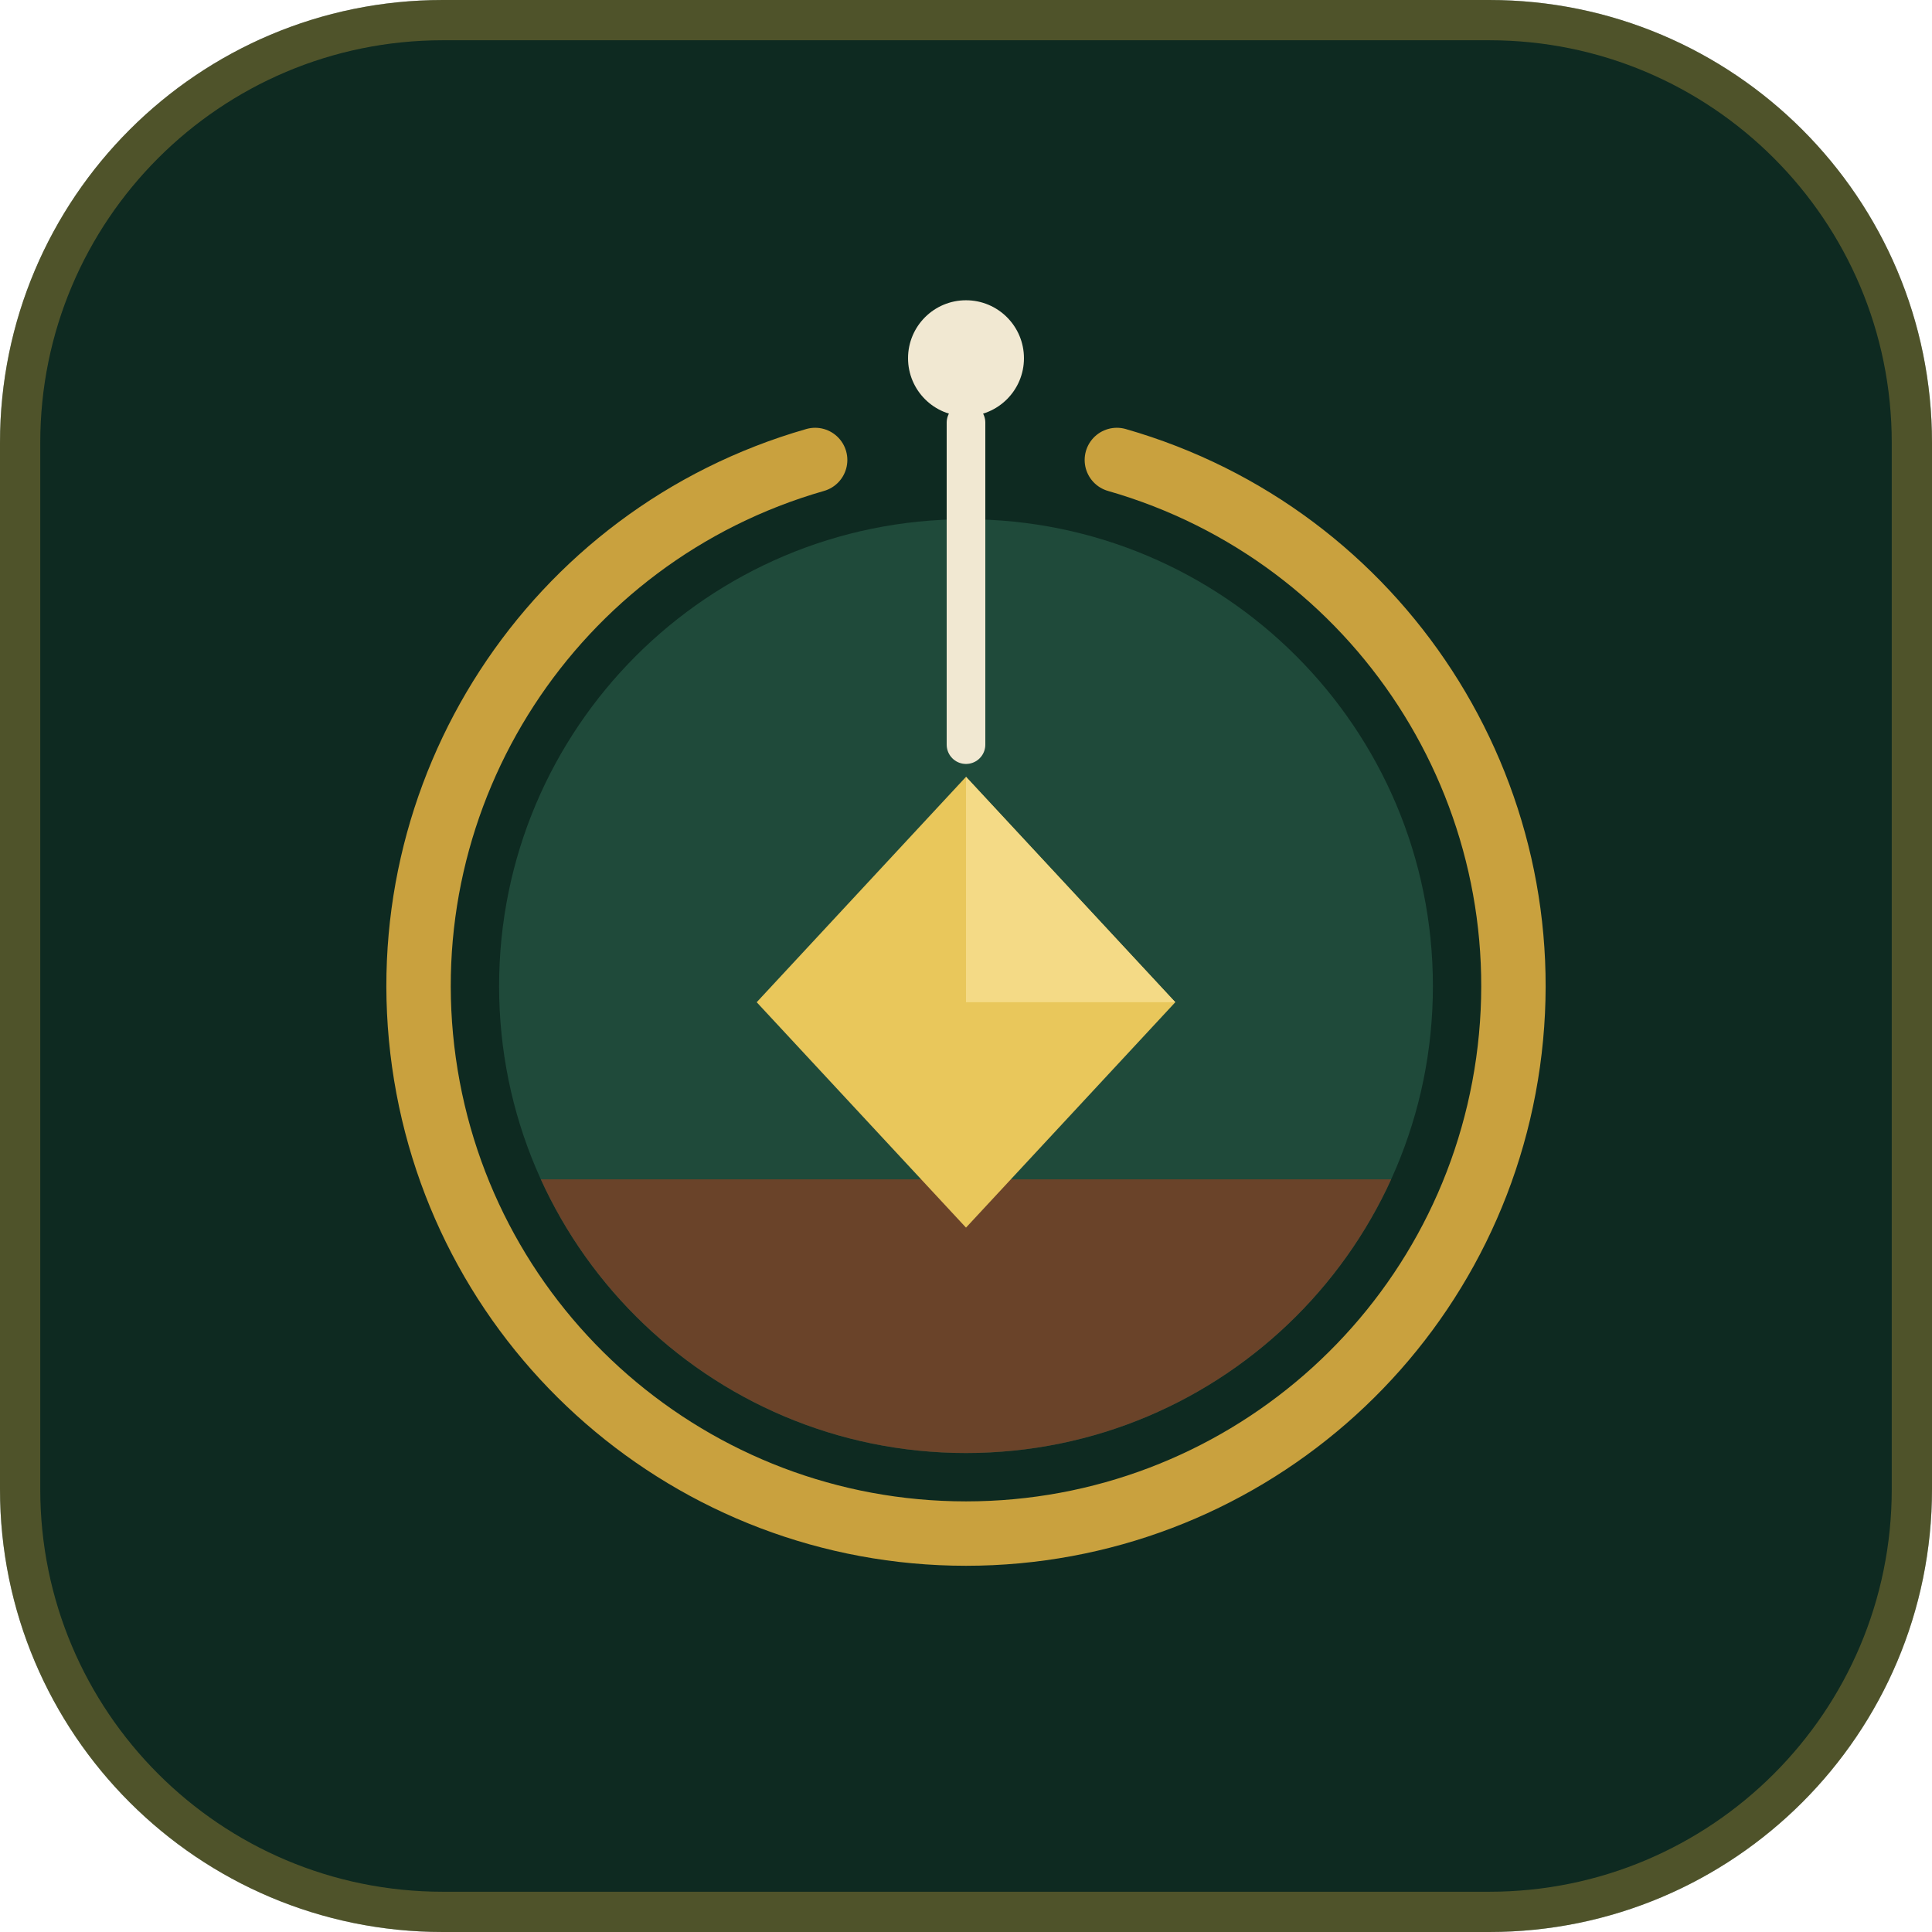
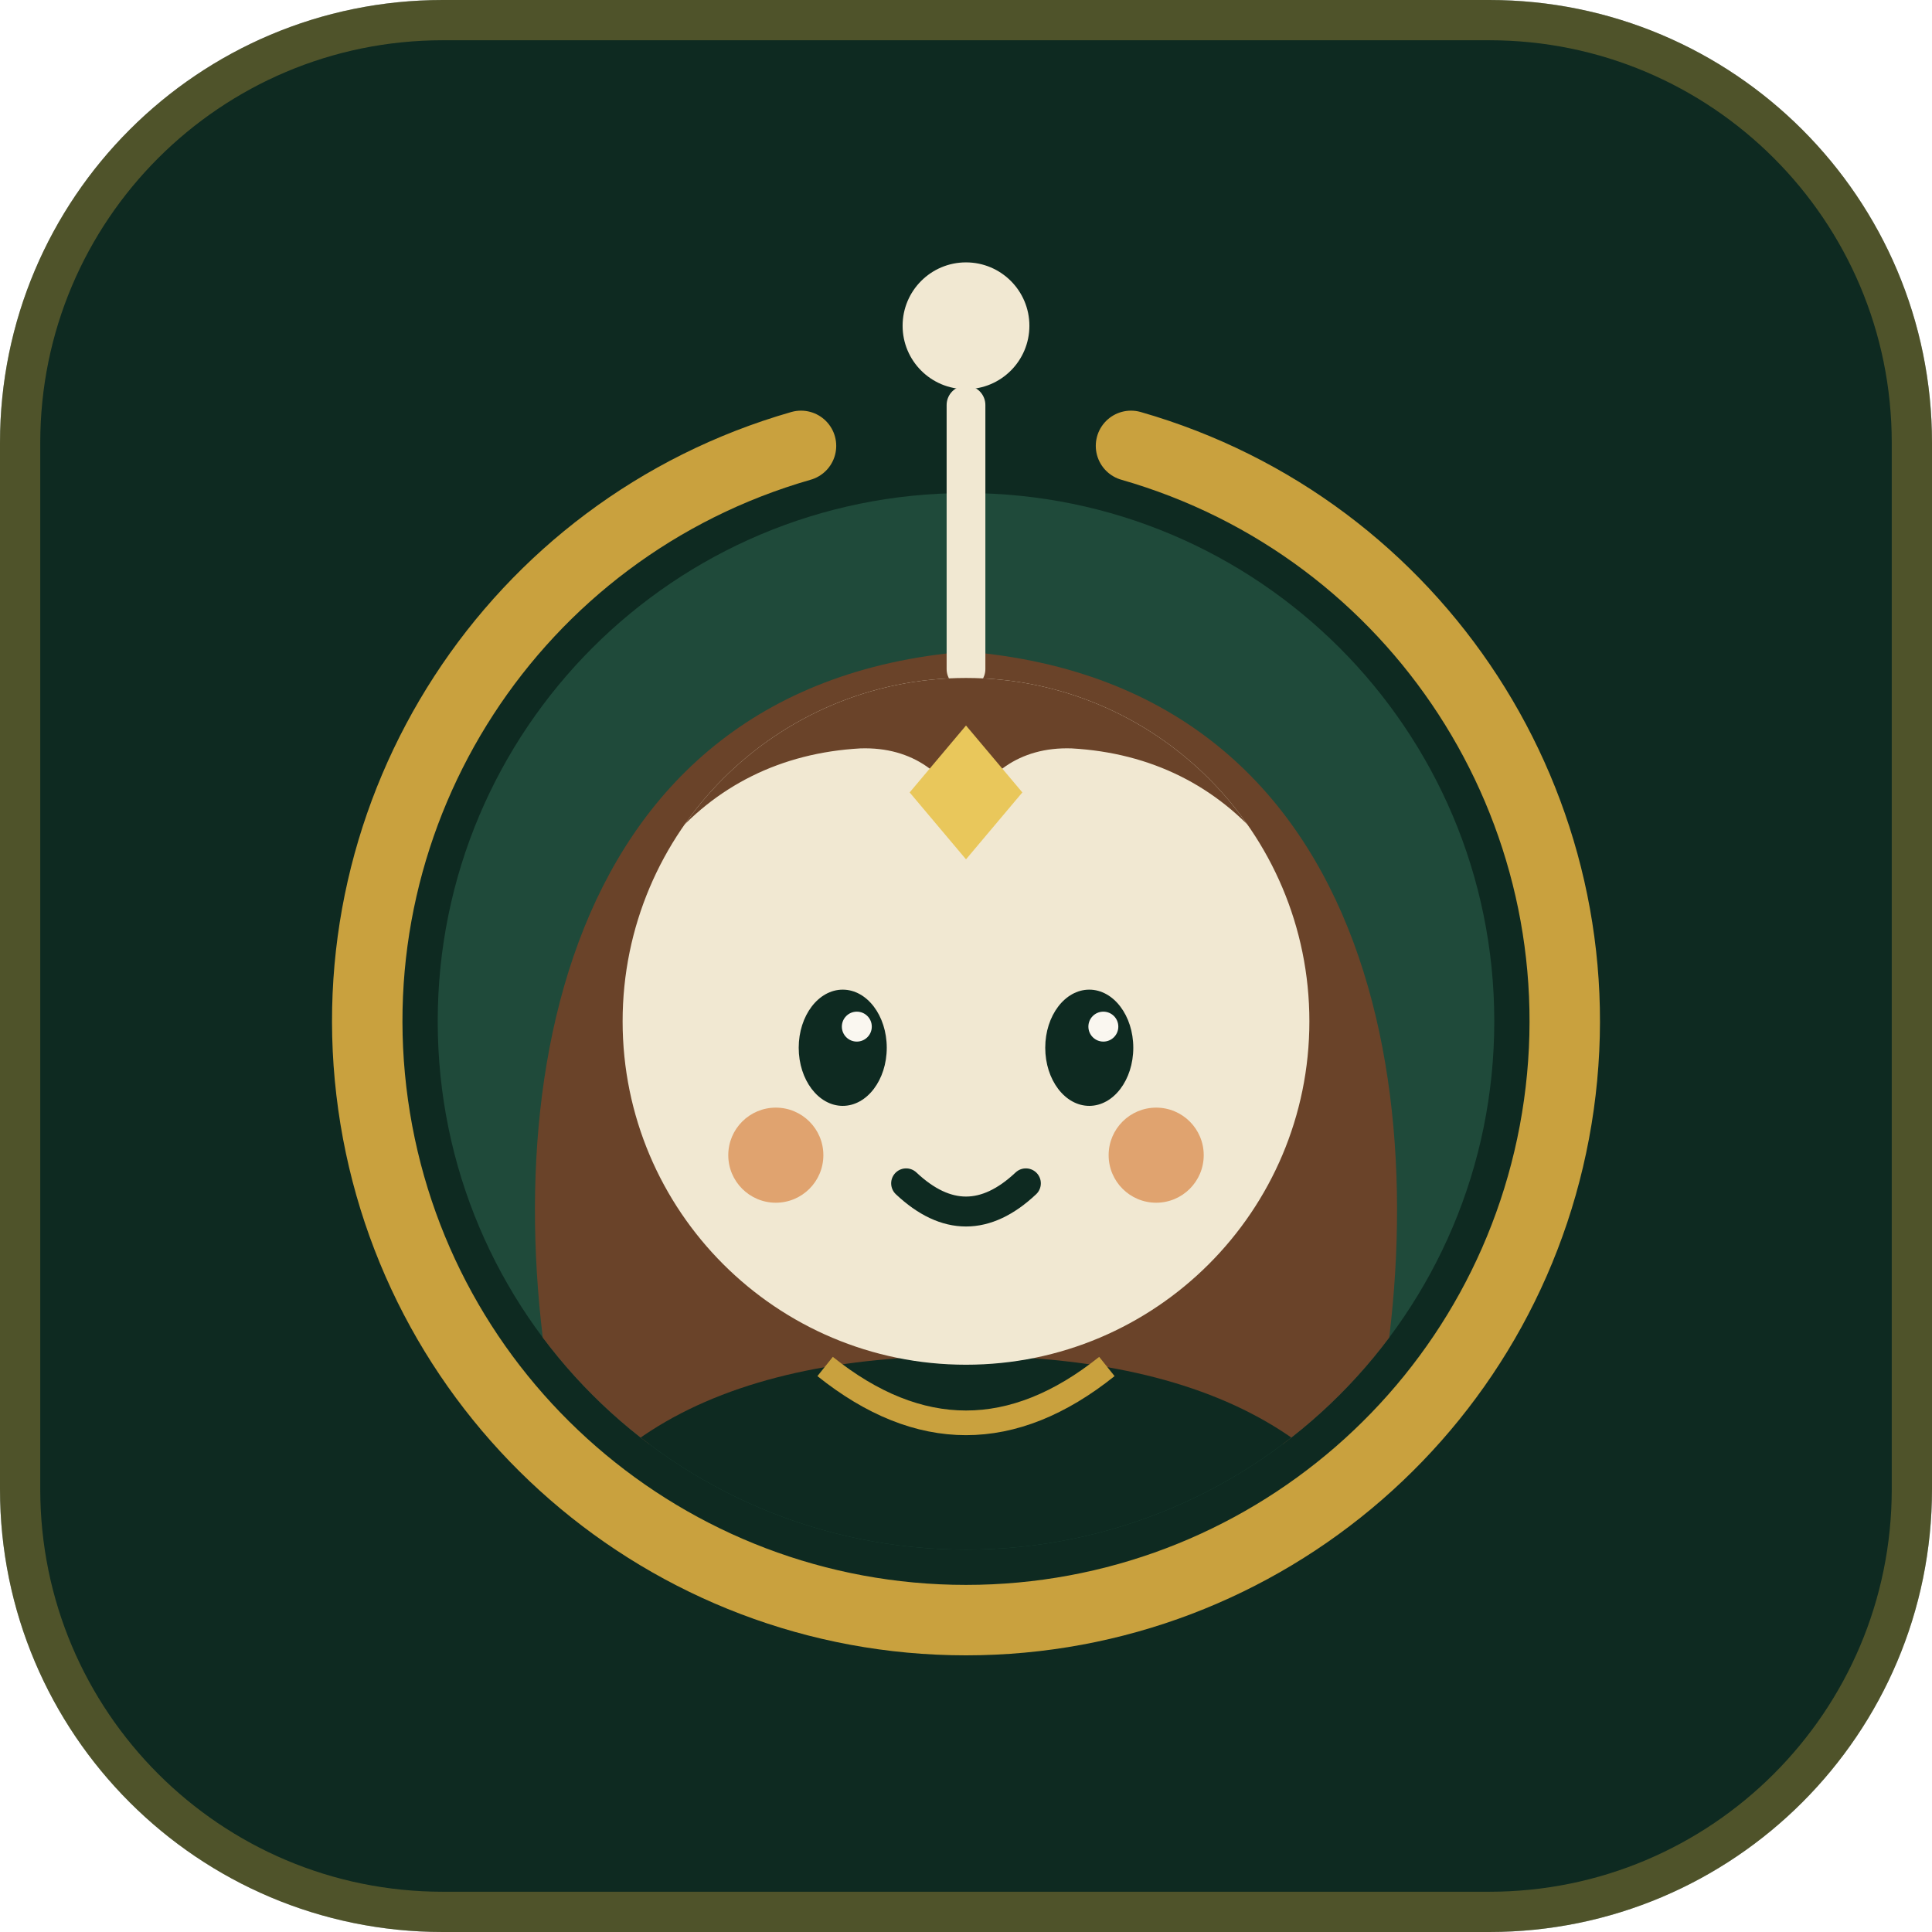
<svg xmlns="http://www.w3.org/2000/svg" viewBox="0 0 96 96" width="96" height="96" role="img" aria-labelledby="t">
+   <style>.rhea-mouth-open,.rhea-spark{opacity:0}</style>
  <rect width="96" height="96" rx="22" fill="#0E2A21" />
  <rect x="1" y="1" width="94" height="94" rx="21" fill="none" stroke="#C9A13E" stroke-opacity=".35" stroke-width="2" />
-   <g transform="translate(9.6 10.6) scale(0.8)">
+   <g transform="translate(6 7) scale(.875)">
    <defs>
-       <clipPath id="rhea-disc">
-         <circle cx="48" cy="48" r="29" />
+       <clipPath id="rhea-sky">
+         <circle cx="48" cy="50" r="30" />
+       </clipPath>
+       <clipPath id="rhea-head">
+         <circle cx="48" cy="50" r="19.5" />
      </clipPath>
    </defs>
-     <circle cx="48" cy="48" r="29" fill="#1F4A3A" />
-     <rect x="0" y="60" width="96" height="40" fill="#6A4329" clip-path="url(#rhea-disc)" />
-     <path d="M57.37 15.32A34 34 0 1 1 38.63 15.32" fill="none" stroke="#C9A13E" stroke-width="4" stroke-linecap="round" />
-     <path d="M48 13V33" stroke="#F1E8D2" stroke-width="2.4" stroke-linecap="round" />
-     <circle cx="48" cy="9" r="3.6" fill="#F1E8D2" />
-     <path d="M48 35L61 49L48 63L35 49Z" fill="#E9C75B" />
-     <path d="M48 35L61 49L48 49Z" fill="#F4DA86" />
+     <g class="rhea-sky">
+       <circle cx="48" cy="50" r="30" fill="#1F4A3A" />
+       <g clip-path="url(#rhea-sky)">
+         <path class="rhea-hair-back" d="M25 74C21 56 24 31 48 29C72 31 75 56 71 74Z" fill="#6A4329" />
+         <path class="rhea-shoulders" d="M22 86C24 74 34 69 48 69C62 69 72 74 74 86Z" fill="#0E2A21" />
+         <path d="M40 69.6Q48 76 56 69.6" fill="none" stroke="#C9A13E" stroke-width="1.4" />
+       </g>
+     </g>
+     <path class="rhea-ring" d="M57.37 17.32A34 34 0 1 1 38.63 17.32" fill="none" stroke="#C9A13E" stroke-width="4" stroke-linecap="round" />
+     <circle class="rhea-spark" cx="48" cy="16" r="2.6" fill="#E9C75B" />
+     <g class="rhea-antenna">
+       <path d="M48 15V30" stroke="#F1E8D2" stroke-width="2.2" stroke-linecap="round" />
+       <circle class="rhea-knot" cx="48" cy="10.5" r="3.6" fill="#F1E8D2" />
+     </g>
+     <g class="rhea-head">
+       <circle cx="48" cy="50" r="19.5" fill="#F1E8D2" />
+       <path class="rhea-hair" clip-path="url(#rhea-head)" fill="#6A4329" d="M26 54C27 42 33 35 42 34.5C45 34.4 47 36 48 38.4C49 36 51 34.4 54 34.5C63 35 69 42 70 54L76 54L76 24L20 24L20 54Z" />
+       <path class="rhea-gem" d="M48 33.2L51.2 37L48 40.8L44.8 37Z" fill="#E9C75B" />
+       <g class="rhea-cheeks" fill="#E0A36F">
+         <circle cx="37.2" cy="57.6" r="2.7" />
+         <circle cx="58.8" cy="57.6" r="2.7" />
+       </g>
+       <g class="rhea-gaze">
+         <g class="rhea-eye rhea-eye--l">
+           <ellipse cx="41" cy="51.5" rx="2.5" ry="3.3" fill="#0E2A21" />
+           <circle cx="41.8" cy="50.3" r=".85" fill="#FAF7F0" />
+         </g>
+         <g class="rhea-eye rhea-eye--r">
+           <ellipse cx="55" cy="51.5" rx="2.5" ry="3.3" fill="#0E2A21" />
+           <circle cx="55.8" cy="50.3" r=".85" fill="#FAF7F0" />
+         </g>
+       </g>
+       <path class="rhea-mouth" d="M44.6 59.2Q48 62.4 51.4 59.2" fill="none" stroke="#0E2A21" stroke-width="1.7" stroke-linecap="round" />
+       <path class="rhea-mouth-open" d="M43.8 58.6Q48 59.6 52.2 58.6Q51.6 64.4 48 64.4Q44.4 64.4 43.8 58.6Z" fill="#0E2A21" />
+     </g>
  </g>
</svg>
